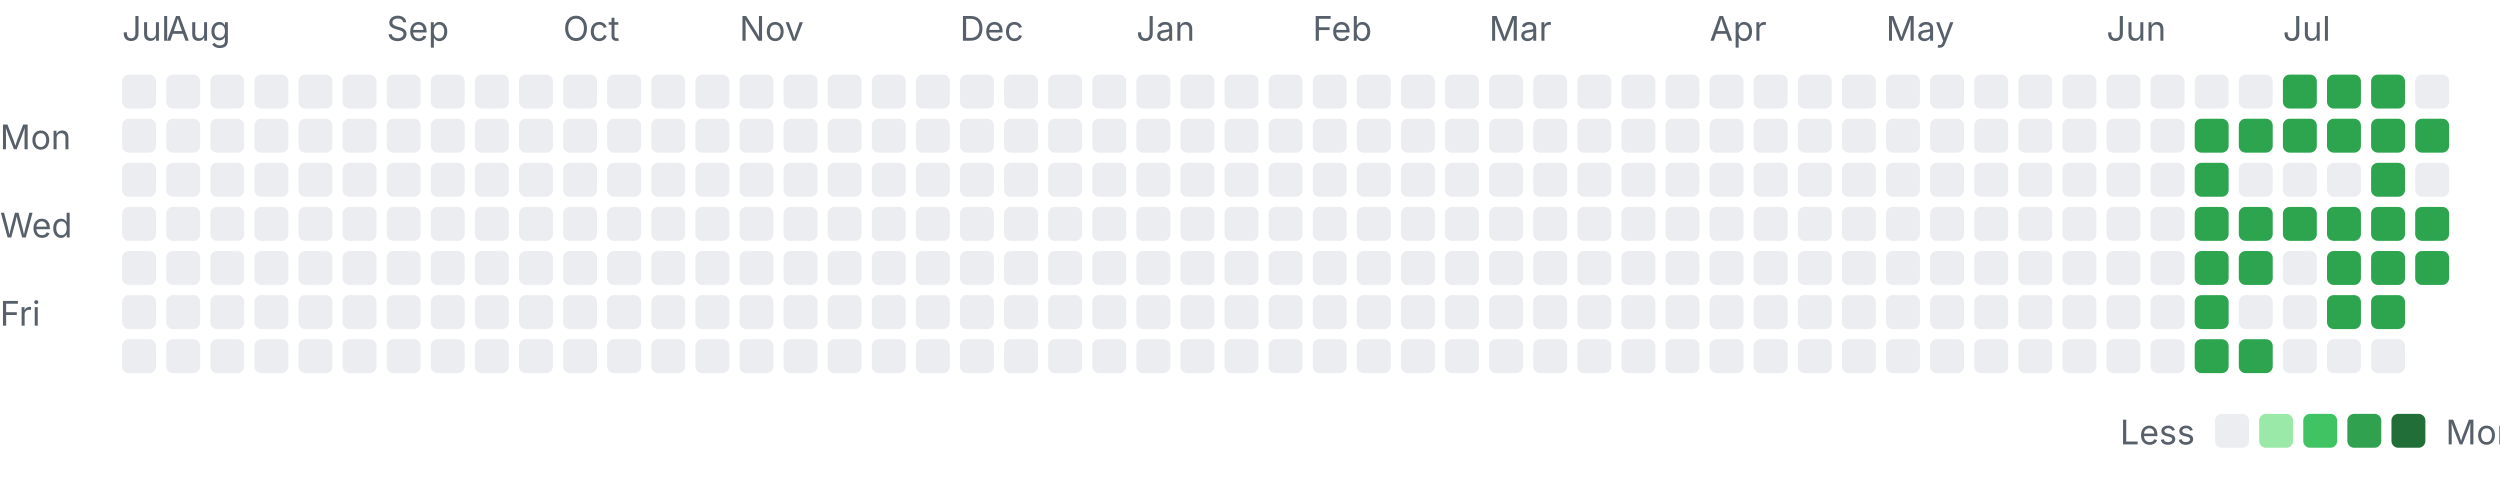
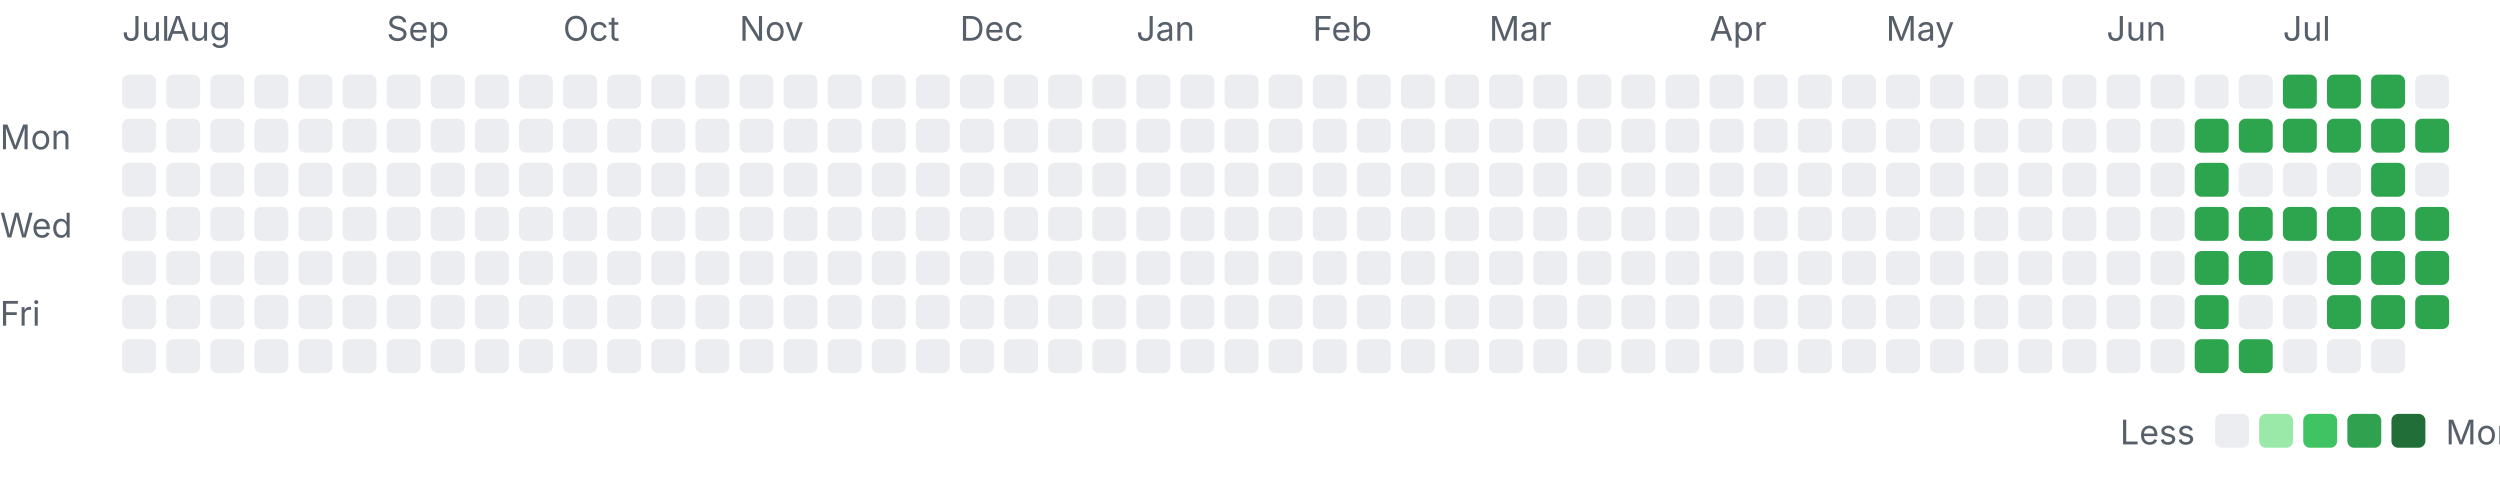
<svg xmlns="http://www.w3.org/2000/svg" viewBox="0 0 737 143" width="737" height="143" role="img" aria-label="Repository activity heatmap">
  <text x="36" y="12" font-size="10" fill="#57606a" font-family="-apple-system,BlinkMacSystemFont,Segoe UI,sans-serif">Jul</text>
  <text x="49" y="12" font-size="10" fill="#57606a" font-family="-apple-system,BlinkMacSystemFont,Segoe UI,sans-serif">Aug</text>
  <text x="114" y="12" font-size="10" fill="#57606a" font-family="-apple-system,BlinkMacSystemFont,Segoe UI,sans-serif">Sep</text>
  <text x="166" y="12" font-size="10" fill="#57606a" font-family="-apple-system,BlinkMacSystemFont,Segoe UI,sans-serif">Oct</text>
  <text x="218" y="12" font-size="10" fill="#57606a" font-family="-apple-system,BlinkMacSystemFont,Segoe UI,sans-serif">Nov</text>
  <text x="283" y="12" font-size="10" fill="#57606a" font-family="-apple-system,BlinkMacSystemFont,Segoe UI,sans-serif">Dec</text>
  <text x="335" y="12" font-size="10" fill="#57606a" font-family="-apple-system,BlinkMacSystemFont,Segoe UI,sans-serif">Jan</text>
  <text x="387" y="12" font-size="10" fill="#57606a" font-family="-apple-system,BlinkMacSystemFont,Segoe UI,sans-serif">Feb</text>
  <text x="439" y="12" font-size="10" fill="#57606a" font-family="-apple-system,BlinkMacSystemFont,Segoe UI,sans-serif">Mar</text>
  <text x="504" y="12" font-size="10" fill="#57606a" font-family="-apple-system,BlinkMacSystemFont,Segoe UI,sans-serif">Apr</text>
  <text x="556" y="12" font-size="10" fill="#57606a" font-family="-apple-system,BlinkMacSystemFont,Segoe UI,sans-serif">May</text>
  <text x="621" y="12" font-size="10" fill="#57606a" font-family="-apple-system,BlinkMacSystemFont,Segoe UI,sans-serif">Jun</text>
  <text x="673" y="12" font-size="10" fill="#57606a" font-family="-apple-system,BlinkMacSystemFont,Segoe UI,sans-serif">Jul</text>
  <text x="0" y="44" font-size="10" fill="#57606a" font-family="-apple-system,BlinkMacSystemFont,Segoe UI,sans-serif">Mon</text>
  <text x="0" y="70" font-size="10" fill="#57606a" font-family="-apple-system,BlinkMacSystemFont,Segoe UI,sans-serif">Wed</text>
  <text x="0" y="96" font-size="10" fill="#57606a" font-family="-apple-system,BlinkMacSystemFont,Segoe UI,sans-serif">Fri</text>
  <text x="625" y="131" font-size="10" fill="#57606a" font-family="-apple-system,BlinkMacSystemFont,Segoe UI,sans-serif">Less</text>
  <rect x="653" y="122" width="10" height="10" rx="2" fill="#ebedf0" />
  <rect x="666" y="122" width="10" height="10" rx="2" fill="#9be9a8" />
  <rect x="679" y="122" width="10" height="10" rx="2" fill="#40c463" />
  <rect x="692" y="122" width="10" height="10" rx="2" fill="#30a14e" />
  <rect x="705" y="122" width="10" height="10" rx="2" fill="#216e39" />
  <text x="721" y="131" font-size="10" fill="#57606a" font-family="-apple-system,BlinkMacSystemFont,Segoe UI,sans-serif">More</text>
  <rect x="36" y="22" width="10" height="10" rx="2" fill="#ebedf0" />
  <rect x="36" y="35" width="10" height="10" rx="2" fill="#ebedf0" />
  <rect x="36" y="48" width="10" height="10" rx="2" fill="#ebedf0" />
  <rect x="36" y="61" width="10" height="10" rx="2" fill="#ebedf0" />
  <rect x="36" y="74" width="10" height="10" rx="2" fill="#ebedf0" />
  <rect x="36" y="87" width="10" height="10" rx="2" fill="#ebedf0" />
  <rect x="36" y="100" width="10" height="10" rx="2" fill="#ebedf0" />
  <rect x="49" y="22" width="10" height="10" rx="2" fill="#ebedf0" />
  <rect x="49" y="35" width="10" height="10" rx="2" fill="#ebedf0" />
  <rect x="49" y="48" width="10" height="10" rx="2" fill="#ebedf0" />
  <rect x="49" y="61" width="10" height="10" rx="2" fill="#ebedf0" />
  <rect x="49" y="74" width="10" height="10" rx="2" fill="#ebedf0" />
  <rect x="49" y="87" width="10" height="10" rx="2" fill="#ebedf0" />
  <rect x="49" y="100" width="10" height="10" rx="2" fill="#ebedf0" />
  <rect x="62" y="22" width="10" height="10" rx="2" fill="#ebedf0" />
  <rect x="62" y="35" width="10" height="10" rx="2" fill="#ebedf0" />
  <rect x="62" y="48" width="10" height="10" rx="2" fill="#ebedf0" />
  <rect x="62" y="61" width="10" height="10" rx="2" fill="#ebedf0" />
  <rect x="62" y="74" width="10" height="10" rx="2" fill="#ebedf0" />
  <rect x="62" y="87" width="10" height="10" rx="2" fill="#ebedf0" />
  <rect x="62" y="100" width="10" height="10" rx="2" fill="#ebedf0" />
  <rect x="75" y="22" width="10" height="10" rx="2" fill="#ebedf0" />
  <rect x="75" y="35" width="10" height="10" rx="2" fill="#ebedf0" />
  <rect x="75" y="48" width="10" height="10" rx="2" fill="#ebedf0" />
  <rect x="75" y="61" width="10" height="10" rx="2" fill="#ebedf0" />
  <rect x="75" y="74" width="10" height="10" rx="2" fill="#ebedf0" />
  <rect x="75" y="87" width="10" height="10" rx="2" fill="#ebedf0" />
  <rect x="75" y="100" width="10" height="10" rx="2" fill="#ebedf0" />
  <rect x="88" y="22" width="10" height="10" rx="2" fill="#ebedf0" />
  <rect x="88" y="35" width="10" height="10" rx="2" fill="#ebedf0" />
  <rect x="88" y="48" width="10" height="10" rx="2" fill="#ebedf0" />
  <rect x="88" y="61" width="10" height="10" rx="2" fill="#ebedf0" />
  <rect x="88" y="74" width="10" height="10" rx="2" fill="#ebedf0" />
  <rect x="88" y="87" width="10" height="10" rx="2" fill="#ebedf0" />
  <rect x="88" y="100" width="10" height="10" rx="2" fill="#ebedf0" />
  <rect x="101" y="22" width="10" height="10" rx="2" fill="#ebedf0" />
  <rect x="101" y="35" width="10" height="10" rx="2" fill="#ebedf0" />
  <rect x="101" y="48" width="10" height="10" rx="2" fill="#ebedf0" />
  <rect x="101" y="61" width="10" height="10" rx="2" fill="#ebedf0" />
  <rect x="101" y="74" width="10" height="10" rx="2" fill="#ebedf0" />
  <rect x="101" y="87" width="10" height="10" rx="2" fill="#ebedf0" />
  <rect x="101" y="100" width="10" height="10" rx="2" fill="#ebedf0" />
  <rect x="114" y="22" width="10" height="10" rx="2" fill="#ebedf0" />
  <rect x="114" y="35" width="10" height="10" rx="2" fill="#ebedf0" />
  <rect x="114" y="48" width="10" height="10" rx="2" fill="#ebedf0" />
  <rect x="114" y="61" width="10" height="10" rx="2" fill="#ebedf0" />
  <rect x="114" y="74" width="10" height="10" rx="2" fill="#ebedf0" />
  <rect x="114" y="87" width="10" height="10" rx="2" fill="#ebedf0" />
  <rect x="114" y="100" width="10" height="10" rx="2" fill="#ebedf0" />
  <rect x="127" y="22" width="10" height="10" rx="2" fill="#ebedf0" />
  <rect x="127" y="35" width="10" height="10" rx="2" fill="#ebedf0" />
  <rect x="127" y="48" width="10" height="10" rx="2" fill="#ebedf0" />
  <rect x="127" y="61" width="10" height="10" rx="2" fill="#ebedf0" />
  <rect x="127" y="74" width="10" height="10" rx="2" fill="#ebedf0" />
  <rect x="127" y="87" width="10" height="10" rx="2" fill="#ebedf0" />
  <rect x="127" y="100" width="10" height="10" rx="2" fill="#ebedf0" />
  <rect x="140" y="22" width="10" height="10" rx="2" fill="#ebedf0" />
  <rect x="140" y="35" width="10" height="10" rx="2" fill="#ebedf0" />
  <rect x="140" y="48" width="10" height="10" rx="2" fill="#ebedf0" />
  <rect x="140" y="61" width="10" height="10" rx="2" fill="#ebedf0" />
  <rect x="140" y="74" width="10" height="10" rx="2" fill="#ebedf0" />
  <rect x="140" y="87" width="10" height="10" rx="2" fill="#ebedf0" />
  <rect x="140" y="100" width="10" height="10" rx="2" fill="#ebedf0" />
  <rect x="153" y="22" width="10" height="10" rx="2" fill="#ebedf0" />
  <rect x="153" y="35" width="10" height="10" rx="2" fill="#ebedf0" />
  <rect x="153" y="48" width="10" height="10" rx="2" fill="#ebedf0" />
  <rect x="153" y="61" width="10" height="10" rx="2" fill="#ebedf0" />
  <rect x="153" y="74" width="10" height="10" rx="2" fill="#ebedf0" />
  <rect x="153" y="87" width="10" height="10" rx="2" fill="#ebedf0" />
  <rect x="153" y="100" width="10" height="10" rx="2" fill="#ebedf0" />
  <rect x="166" y="22" width="10" height="10" rx="2" fill="#ebedf0" />
  <rect x="166" y="35" width="10" height="10" rx="2" fill="#ebedf0" />
  <rect x="166" y="48" width="10" height="10" rx="2" fill="#ebedf0" />
  <rect x="166" y="61" width="10" height="10" rx="2" fill="#ebedf0" />
  <rect x="166" y="74" width="10" height="10" rx="2" fill="#ebedf0" />
  <rect x="166" y="87" width="10" height="10" rx="2" fill="#ebedf0" />
  <rect x="166" y="100" width="10" height="10" rx="2" fill="#ebedf0" />
  <rect x="179" y="22" width="10" height="10" rx="2" fill="#ebedf0" />
  <rect x="179" y="35" width="10" height="10" rx="2" fill="#ebedf0" />
  <rect x="179" y="48" width="10" height="10" rx="2" fill="#ebedf0" />
  <rect x="179" y="61" width="10" height="10" rx="2" fill="#ebedf0" />
  <rect x="179" y="74" width="10" height="10" rx="2" fill="#ebedf0" />
  <rect x="179" y="87" width="10" height="10" rx="2" fill="#ebedf0" />
  <rect x="179" y="100" width="10" height="10" rx="2" fill="#ebedf0" />
  <rect x="192" y="22" width="10" height="10" rx="2" fill="#ebedf0" />
  <rect x="192" y="35" width="10" height="10" rx="2" fill="#ebedf0" />
  <rect x="192" y="48" width="10" height="10" rx="2" fill="#ebedf0" />
  <rect x="192" y="61" width="10" height="10" rx="2" fill="#ebedf0" />
  <rect x="192" y="74" width="10" height="10" rx="2" fill="#ebedf0" />
  <rect x="192" y="87" width="10" height="10" rx="2" fill="#ebedf0" />
  <rect x="192" y="100" width="10" height="10" rx="2" fill="#ebedf0" />
  <rect x="205" y="22" width="10" height="10" rx="2" fill="#ebedf0" />
  <rect x="205" y="35" width="10" height="10" rx="2" fill="#ebedf0" />
  <rect x="205" y="48" width="10" height="10" rx="2" fill="#ebedf0" />
  <rect x="205" y="61" width="10" height="10" rx="2" fill="#ebedf0" />
  <rect x="205" y="74" width="10" height="10" rx="2" fill="#ebedf0" />
  <rect x="205" y="87" width="10" height="10" rx="2" fill="#ebedf0" />
  <rect x="205" y="100" width="10" height="10" rx="2" fill="#ebedf0" />
  <rect x="218" y="22" width="10" height="10" rx="2" fill="#ebedf0" />
  <rect x="218" y="35" width="10" height="10" rx="2" fill="#ebedf0" />
  <rect x="218" y="48" width="10" height="10" rx="2" fill="#ebedf0" />
  <rect x="218" y="61" width="10" height="10" rx="2" fill="#ebedf0" />
  <rect x="218" y="74" width="10" height="10" rx="2" fill="#ebedf0" />
  <rect x="218" y="87" width="10" height="10" rx="2" fill="#ebedf0" />
  <rect x="218" y="100" width="10" height="10" rx="2" fill="#ebedf0" />
  <rect x="231" y="22" width="10" height="10" rx="2" fill="#ebedf0" />
  <rect x="231" y="35" width="10" height="10" rx="2" fill="#ebedf0" />
  <rect x="231" y="48" width="10" height="10" rx="2" fill="#ebedf0" />
  <rect x="231" y="61" width="10" height="10" rx="2" fill="#ebedf0" />
  <rect x="231" y="74" width="10" height="10" rx="2" fill="#ebedf0" />
  <rect x="231" y="87" width="10" height="10" rx="2" fill="#ebedf0" />
  <rect x="231" y="100" width="10" height="10" rx="2" fill="#ebedf0" />
  <rect x="244" y="22" width="10" height="10" rx="2" fill="#ebedf0" />
  <rect x="244" y="35" width="10" height="10" rx="2" fill="#ebedf0" />
  <rect x="244" y="48" width="10" height="10" rx="2" fill="#ebedf0" />
  <rect x="244" y="61" width="10" height="10" rx="2" fill="#ebedf0" />
  <rect x="244" y="74" width="10" height="10" rx="2" fill="#ebedf0" />
  <rect x="244" y="87" width="10" height="10" rx="2" fill="#ebedf0" />
  <rect x="244" y="100" width="10" height="10" rx="2" fill="#ebedf0" />
  <rect x="257" y="22" width="10" height="10" rx="2" fill="#ebedf0" />
  <rect x="257" y="35" width="10" height="10" rx="2" fill="#ebedf0" />
  <rect x="257" y="48" width="10" height="10" rx="2" fill="#ebedf0" />
  <rect x="257" y="61" width="10" height="10" rx="2" fill="#ebedf0" />
  <rect x="257" y="74" width="10" height="10" rx="2" fill="#ebedf0" />
  <rect x="257" y="87" width="10" height="10" rx="2" fill="#ebedf0" />
  <rect x="257" y="100" width="10" height="10" rx="2" fill="#ebedf0" />
  <rect x="270" y="22" width="10" height="10" rx="2" fill="#ebedf0" />
  <rect x="270" y="35" width="10" height="10" rx="2" fill="#ebedf0" />
  <rect x="270" y="48" width="10" height="10" rx="2" fill="#ebedf0" />
  <rect x="270" y="61" width="10" height="10" rx="2" fill="#ebedf0" />
  <rect x="270" y="74" width="10" height="10" rx="2" fill="#ebedf0" />
  <rect x="270" y="87" width="10" height="10" rx="2" fill="#ebedf0" />
  <rect x="270" y="100" width="10" height="10" rx="2" fill="#ebedf0" />
  <rect x="283" y="22" width="10" height="10" rx="2" fill="#ebedf0" />
  <rect x="283" y="35" width="10" height="10" rx="2" fill="#ebedf0" />
  <rect x="283" y="48" width="10" height="10" rx="2" fill="#ebedf0" />
  <rect x="283" y="61" width="10" height="10" rx="2" fill="#ebedf0" />
  <rect x="283" y="74" width="10" height="10" rx="2" fill="#ebedf0" />
  <rect x="283" y="87" width="10" height="10" rx="2" fill="#ebedf0" />
  <rect x="283" y="100" width="10" height="10" rx="2" fill="#ebedf0" />
  <rect x="296" y="22" width="10" height="10" rx="2" fill="#ebedf0" />
  <rect x="296" y="35" width="10" height="10" rx="2" fill="#ebedf0" />
  <rect x="296" y="48" width="10" height="10" rx="2" fill="#ebedf0" />
  <rect x="296" y="61" width="10" height="10" rx="2" fill="#ebedf0" />
  <rect x="296" y="74" width="10" height="10" rx="2" fill="#ebedf0" />
  <rect x="296" y="87" width="10" height="10" rx="2" fill="#ebedf0" />
  <rect x="296" y="100" width="10" height="10" rx="2" fill="#ebedf0" />
  <rect x="309" y="22" width="10" height="10" rx="2" fill="#ebedf0" />
  <rect x="309" y="35" width="10" height="10" rx="2" fill="#ebedf0" />
  <rect x="309" y="48" width="10" height="10" rx="2" fill="#ebedf0" />
  <rect x="309" y="61" width="10" height="10" rx="2" fill="#ebedf0" />
  <rect x="309" y="74" width="10" height="10" rx="2" fill="#ebedf0" />
  <rect x="309" y="87" width="10" height="10" rx="2" fill="#ebedf0" />
  <rect x="309" y="100" width="10" height="10" rx="2" fill="#ebedf0" />
  <rect x="322" y="22" width="10" height="10" rx="2" fill="#ebedf0" />
  <rect x="322" y="35" width="10" height="10" rx="2" fill="#ebedf0" />
  <rect x="322" y="48" width="10" height="10" rx="2" fill="#ebedf0" />
  <rect x="322" y="61" width="10" height="10" rx="2" fill="#ebedf0" />
  <rect x="322" y="74" width="10" height="10" rx="2" fill="#ebedf0" />
  <rect x="322" y="87" width="10" height="10" rx="2" fill="#ebedf0" />
  <rect x="322" y="100" width="10" height="10" rx="2" fill="#ebedf0" />
  <rect x="335" y="22" width="10" height="10" rx="2" fill="#ebedf0" />
  <rect x="335" y="35" width="10" height="10" rx="2" fill="#ebedf0" />
  <rect x="335" y="48" width="10" height="10" rx="2" fill="#ebedf0" />
  <rect x="335" y="61" width="10" height="10" rx="2" fill="#ebedf0" />
  <rect x="335" y="74" width="10" height="10" rx="2" fill="#ebedf0" />
  <rect x="335" y="87" width="10" height="10" rx="2" fill="#ebedf0" />
  <rect x="335" y="100" width="10" height="10" rx="2" fill="#ebedf0" />
  <rect x="348" y="22" width="10" height="10" rx="2" fill="#ebedf0" />
  <rect x="348" y="35" width="10" height="10" rx="2" fill="#ebedf0" />
  <rect x="348" y="48" width="10" height="10" rx="2" fill="#ebedf0" />
  <rect x="348" y="61" width="10" height="10" rx="2" fill="#ebedf0" />
  <rect x="348" y="74" width="10" height="10" rx="2" fill="#ebedf0" />
  <rect x="348" y="87" width="10" height="10" rx="2" fill="#ebedf0" />
  <rect x="348" y="100" width="10" height="10" rx="2" fill="#ebedf0" />
  <rect x="361" y="22" width="10" height="10" rx="2" fill="#ebedf0" />
  <rect x="361" y="35" width="10" height="10" rx="2" fill="#ebedf0" />
  <rect x="361" y="48" width="10" height="10" rx="2" fill="#ebedf0" />
  <rect x="361" y="61" width="10" height="10" rx="2" fill="#ebedf0" />
  <rect x="361" y="74" width="10" height="10" rx="2" fill="#ebedf0" />
  <rect x="361" y="87" width="10" height="10" rx="2" fill="#ebedf0" />
  <rect x="361" y="100" width="10" height="10" rx="2" fill="#ebedf0" />
  <rect x="374" y="22" width="10" height="10" rx="2" fill="#ebedf0" />
  <rect x="374" y="35" width="10" height="10" rx="2" fill="#ebedf0" />
  <rect x="374" y="48" width="10" height="10" rx="2" fill="#ebedf0" />
  <rect x="374" y="61" width="10" height="10" rx="2" fill="#ebedf0" />
  <rect x="374" y="74" width="10" height="10" rx="2" fill="#ebedf0" />
  <rect x="374" y="87" width="10" height="10" rx="2" fill="#ebedf0" />
  <rect x="374" y="100" width="10" height="10" rx="2" fill="#ebedf0" />
  <rect x="387" y="22" width="10" height="10" rx="2" fill="#ebedf0" />
  <rect x="387" y="35" width="10" height="10" rx="2" fill="#ebedf0" />
  <rect x="387" y="48" width="10" height="10" rx="2" fill="#ebedf0" />
  <rect x="387" y="61" width="10" height="10" rx="2" fill="#ebedf0" />
  <rect x="387" y="74" width="10" height="10" rx="2" fill="#ebedf0" />
  <rect x="387" y="87" width="10" height="10" rx="2" fill="#ebedf0" />
  <rect x="387" y="100" width="10" height="10" rx="2" fill="#ebedf0" />
  <rect x="400" y="22" width="10" height="10" rx="2" fill="#ebedf0" />
  <rect x="400" y="35" width="10" height="10" rx="2" fill="#ebedf0" />
  <rect x="400" y="48" width="10" height="10" rx="2" fill="#ebedf0" />
  <rect x="400" y="61" width="10" height="10" rx="2" fill="#ebedf0" />
  <rect x="400" y="74" width="10" height="10" rx="2" fill="#ebedf0" />
  <rect x="400" y="87" width="10" height="10" rx="2" fill="#ebedf0" />
  <rect x="400" y="100" width="10" height="10" rx="2" fill="#ebedf0" />
  <rect x="413" y="22" width="10" height="10" rx="2" fill="#ebedf0" />
  <rect x="413" y="35" width="10" height="10" rx="2" fill="#ebedf0" />
  <rect x="413" y="48" width="10" height="10" rx="2" fill="#ebedf0" />
  <rect x="413" y="61" width="10" height="10" rx="2" fill="#ebedf0" />
  <rect x="413" y="74" width="10" height="10" rx="2" fill="#ebedf0" />
  <rect x="413" y="87" width="10" height="10" rx="2" fill="#ebedf0" />
  <rect x="413" y="100" width="10" height="10" rx="2" fill="#ebedf0" />
  <rect x="426" y="22" width="10" height="10" rx="2" fill="#ebedf0" />
  <rect x="426" y="35" width="10" height="10" rx="2" fill="#ebedf0" />
  <rect x="426" y="48" width="10" height="10" rx="2" fill="#ebedf0" />
  <rect x="426" y="61" width="10" height="10" rx="2" fill="#ebedf0" />
  <rect x="426" y="74" width="10" height="10" rx="2" fill="#ebedf0" />
  <rect x="426" y="87" width="10" height="10" rx="2" fill="#ebedf0" />
  <rect x="426" y="100" width="10" height="10" rx="2" fill="#ebedf0" />
  <rect x="439" y="22" width="10" height="10" rx="2" fill="#ebedf0" />
  <rect x="439" y="35" width="10" height="10" rx="2" fill="#ebedf0" />
  <rect x="439" y="48" width="10" height="10" rx="2" fill="#ebedf0" />
  <rect x="439" y="61" width="10" height="10" rx="2" fill="#ebedf0" />
  <rect x="439" y="74" width="10" height="10" rx="2" fill="#ebedf0" />
  <rect x="439" y="87" width="10" height="10" rx="2" fill="#ebedf0" />
  <rect x="439" y="100" width="10" height="10" rx="2" fill="#ebedf0" />
  <rect x="452" y="22" width="10" height="10" rx="2" fill="#ebedf0" />
  <rect x="452" y="35" width="10" height="10" rx="2" fill="#ebedf0" />
  <rect x="452" y="48" width="10" height="10" rx="2" fill="#ebedf0" />
  <rect x="452" y="61" width="10" height="10" rx="2" fill="#ebedf0" />
  <rect x="452" y="74" width="10" height="10" rx="2" fill="#ebedf0" />
  <rect x="452" y="87" width="10" height="10" rx="2" fill="#ebedf0" />
  <rect x="452" y="100" width="10" height="10" rx="2" fill="#ebedf0" />
  <rect x="465" y="22" width="10" height="10" rx="2" fill="#ebedf0" />
  <rect x="465" y="35" width="10" height="10" rx="2" fill="#ebedf0" />
  <rect x="465" y="48" width="10" height="10" rx="2" fill="#ebedf0" />
  <rect x="465" y="61" width="10" height="10" rx="2" fill="#ebedf0" />
  <rect x="465" y="74" width="10" height="10" rx="2" fill="#ebedf0" />
  <rect x="465" y="87" width="10" height="10" rx="2" fill="#ebedf0" />
  <rect x="465" y="100" width="10" height="10" rx="2" fill="#ebedf0" />
  <rect x="478" y="22" width="10" height="10" rx="2" fill="#ebedf0" />
  <rect x="478" y="35" width="10" height="10" rx="2" fill="#ebedf0" />
  <rect x="478" y="48" width="10" height="10" rx="2" fill="#ebedf0" />
  <rect x="478" y="61" width="10" height="10" rx="2" fill="#ebedf0" />
  <rect x="478" y="74" width="10" height="10" rx="2" fill="#ebedf0" />
  <rect x="478" y="87" width="10" height="10" rx="2" fill="#ebedf0" />
  <rect x="478" y="100" width="10" height="10" rx="2" fill="#ebedf0" />
  <rect x="491" y="22" width="10" height="10" rx="2" fill="#ebedf0" />
  <rect x="491" y="35" width="10" height="10" rx="2" fill="#ebedf0" />
  <rect x="491" y="48" width="10" height="10" rx="2" fill="#ebedf0" />
  <rect x="491" y="61" width="10" height="10" rx="2" fill="#ebedf0" />
  <rect x="491" y="74" width="10" height="10" rx="2" fill="#ebedf0" />
  <rect x="491" y="87" width="10" height="10" rx="2" fill="#ebedf0" />
  <rect x="491" y="100" width="10" height="10" rx="2" fill="#ebedf0" />
  <rect x="504" y="22" width="10" height="10" rx="2" fill="#ebedf0" />
  <rect x="504" y="35" width="10" height="10" rx="2" fill="#ebedf0" />
  <rect x="504" y="48" width="10" height="10" rx="2" fill="#ebedf0" />
  <rect x="504" y="61" width="10" height="10" rx="2" fill="#ebedf0" />
  <rect x="504" y="74" width="10" height="10" rx="2" fill="#ebedf0" />
  <rect x="504" y="87" width="10" height="10" rx="2" fill="#ebedf0" />
  <rect x="504" y="100" width="10" height="10" rx="2" fill="#ebedf0" />
  <rect x="517" y="22" width="10" height="10" rx="2" fill="#ebedf0" />
  <rect x="517" y="35" width="10" height="10" rx="2" fill="#ebedf0" />
  <rect x="517" y="48" width="10" height="10" rx="2" fill="#ebedf0" />
  <rect x="517" y="61" width="10" height="10" rx="2" fill="#ebedf0" />
  <rect x="517" y="74" width="10" height="10" rx="2" fill="#ebedf0" />
  <rect x="517" y="87" width="10" height="10" rx="2" fill="#ebedf0" />
  <rect x="517" y="100" width="10" height="10" rx="2" fill="#ebedf0" />
  <rect x="530" y="22" width="10" height="10" rx="2" fill="#ebedf0" />
  <rect x="530" y="35" width="10" height="10" rx="2" fill="#ebedf0" />
  <rect x="530" y="48" width="10" height="10" rx="2" fill="#ebedf0" />
  <rect x="530" y="61" width="10" height="10" rx="2" fill="#ebedf0" />
  <rect x="530" y="74" width="10" height="10" rx="2" fill="#ebedf0" />
  <rect x="530" y="87" width="10" height="10" rx="2" fill="#ebedf0" />
  <rect x="530" y="100" width="10" height="10" rx="2" fill="#ebedf0" />
  <rect x="543" y="22" width="10" height="10" rx="2" fill="#ebedf0" />
  <rect x="543" y="35" width="10" height="10" rx="2" fill="#ebedf0" />
  <rect x="543" y="48" width="10" height="10" rx="2" fill="#ebedf0" />
  <rect x="543" y="61" width="10" height="10" rx="2" fill="#ebedf0" />
  <rect x="543" y="74" width="10" height="10" rx="2" fill="#ebedf0" />
  <rect x="543" y="87" width="10" height="10" rx="2" fill="#ebedf0" />
  <rect x="543" y="100" width="10" height="10" rx="2" fill="#ebedf0" />
  <rect x="556" y="22" width="10" height="10" rx="2" fill="#ebedf0" />
  <rect x="556" y="35" width="10" height="10" rx="2" fill="#ebedf0" />
  <rect x="556" y="48" width="10" height="10" rx="2" fill="#ebedf0" />
  <rect x="556" y="61" width="10" height="10" rx="2" fill="#ebedf0" />
  <rect x="556" y="74" width="10" height="10" rx="2" fill="#ebedf0" />
  <rect x="556" y="87" width="10" height="10" rx="2" fill="#ebedf0" />
  <rect x="556" y="100" width="10" height="10" rx="2" fill="#ebedf0" />
  <rect x="569" y="22" width="10" height="10" rx="2" fill="#ebedf0" />
  <rect x="569" y="35" width="10" height="10" rx="2" fill="#ebedf0" />
  <rect x="569" y="48" width="10" height="10" rx="2" fill="#ebedf0" />
  <rect x="569" y="61" width="10" height="10" rx="2" fill="#ebedf0" />
  <rect x="569" y="74" width="10" height="10" rx="2" fill="#ebedf0" />
  <rect x="569" y="87" width="10" height="10" rx="2" fill="#ebedf0" />
  <rect x="569" y="100" width="10" height="10" rx="2" fill="#ebedf0" />
  <rect x="582" y="22" width="10" height="10" rx="2" fill="#ebedf0" />
  <rect x="582" y="35" width="10" height="10" rx="2" fill="#ebedf0" />
  <rect x="582" y="48" width="10" height="10" rx="2" fill="#ebedf0" />
  <rect x="582" y="61" width="10" height="10" rx="2" fill="#ebedf0" />
  <rect x="582" y="74" width="10" height="10" rx="2" fill="#ebedf0" />
  <rect x="582" y="87" width="10" height="10" rx="2" fill="#ebedf0" />
  <rect x="582" y="100" width="10" height="10" rx="2" fill="#ebedf0" />
  <rect x="595" y="22" width="10" height="10" rx="2" fill="#ebedf0" />
  <rect x="595" y="35" width="10" height="10" rx="2" fill="#ebedf0" />
  <rect x="595" y="48" width="10" height="10" rx="2" fill="#ebedf0" />
  <rect x="595" y="61" width="10" height="10" rx="2" fill="#ebedf0" />
  <rect x="595" y="74" width="10" height="10" rx="2" fill="#ebedf0" />
  <rect x="595" y="87" width="10" height="10" rx="2" fill="#ebedf0" />
  <rect x="595" y="100" width="10" height="10" rx="2" fill="#ebedf0" />
  <rect x="608" y="22" width="10" height="10" rx="2" fill="#ebedf0" />
  <rect x="608" y="35" width="10" height="10" rx="2" fill="#ebedf0" />
  <rect x="608" y="48" width="10" height="10" rx="2" fill="#ebedf0" />
  <rect x="608" y="61" width="10" height="10" rx="2" fill="#ebedf0" />
  <rect x="608" y="74" width="10" height="10" rx="2" fill="#ebedf0" />
  <rect x="608" y="87" width="10" height="10" rx="2" fill="#ebedf0" />
  <rect x="608" y="100" width="10" height="10" rx="2" fill="#ebedf0" />
  <rect x="621" y="22" width="10" height="10" rx="2" fill="#ebedf0" />
  <rect x="621" y="35" width="10" height="10" rx="2" fill="#ebedf0" />
  <rect x="621" y="48" width="10" height="10" rx="2" fill="#ebedf0" />
  <rect x="621" y="61" width="10" height="10" rx="2" fill="#ebedf0" />
  <rect x="621" y="74" width="10" height="10" rx="2" fill="#ebedf0" />
  <rect x="621" y="87" width="10" height="10" rx="2" fill="#ebedf0" />
  <rect x="621" y="100" width="10" height="10" rx="2" fill="#ebedf0" />
  <rect x="634" y="22" width="10" height="10" rx="2" fill="#ebedf0" />
  <rect x="634" y="35" width="10" height="10" rx="2" fill="#ebedf0" />
  <rect x="634" y="48" width="10" height="10" rx="2" fill="#ebedf0" />
  <rect x="634" y="61" width="10" height="10" rx="2" fill="#ebedf0" />
  <rect x="634" y="74" width="10" height="10" rx="2" fill="#ebedf0" />
  <rect x="634" y="87" width="10" height="10" rx="2" fill="#ebedf0" />
  <rect x="634" y="100" width="10" height="10" rx="2" fill="#ebedf0" />
  <rect x="647" y="22" width="10" height="10" rx="2" fill="#ebedf0" />
  <rect x="647" y="35" width="10" height="10" rx="2" fill="#2da44e" />
  <rect x="647" y="48" width="10" height="10" rx="2" fill="#2da44e" />
  <rect x="647" y="61" width="10" height="10" rx="2" fill="#2da44e" />
  <rect x="647" y="74" width="10" height="10" rx="2" fill="#2da44e" />
  <rect x="647" y="87" width="10" height="10" rx="2" fill="#2da44e" />
  <rect x="647" y="100" width="10" height="10" rx="2" fill="#2da44e" />
  <rect x="660" y="22" width="10" height="10" rx="2" fill="#ebedf0" />
  <rect x="660" y="35" width="10" height="10" rx="2" fill="#2da44e" />
  <rect x="660" y="48" width="10" height="10" rx="2" fill="#ebedf0" />
  <rect x="660" y="61" width="10" height="10" rx="2" fill="#2da44e" />
  <rect x="660" y="74" width="10" height="10" rx="2" fill="#2da44e" />
  <rect x="660" y="87" width="10" height="10" rx="2" fill="#ebedf0" />
  <rect x="660" y="100" width="10" height="10" rx="2" fill="#2da44e" />
  <rect x="673" y="22" width="10" height="10" rx="2" fill="#2da44e" />
  <rect x="673" y="35" width="10" height="10" rx="2" fill="#2da44e" />
  <rect x="673" y="48" width="10" height="10" rx="2" fill="#ebedf0" />
  <rect x="673" y="61" width="10" height="10" rx="2" fill="#2da44e" />
  <rect x="673" y="74" width="10" height="10" rx="2" fill="#ebedf0" />
  <rect x="673" y="87" width="10" height="10" rx="2" fill="#ebedf0" />
  <rect x="673" y="100" width="10" height="10" rx="2" fill="#ebedf0" />
  <rect x="686" y="22" width="10" height="10" rx="2" fill="#2da44e" />
  <rect x="686" y="35" width="10" height="10" rx="2" fill="#2da44e" />
  <rect x="686" y="48" width="10" height="10" rx="2" fill="#ebedf0" />
  <rect x="686" y="61" width="10" height="10" rx="2" fill="#2da44e" />
  <rect x="686" y="74" width="10" height="10" rx="2" fill="#2da44e" />
  <rect x="686" y="87" width="10" height="10" rx="2" fill="#2da44e" />
  <rect x="686" y="100" width="10" height="10" rx="2" fill="#ebedf0" />
  <rect x="699" y="22" width="10" height="10" rx="2" fill="#2da44e" />
  <rect x="699" y="35" width="10" height="10" rx="2" fill="#2da44e" />
  <rect x="699" y="48" width="10" height="10" rx="2" fill="#2da44e" />
  <rect x="699" y="61" width="10" height="10" rx="2" fill="#2da44e" />
  <rect x="699" y="74" width="10" height="10" rx="2" fill="#2da44e" />
  <rect x="699" y="87" width="10" height="10" rx="2" fill="#2da44e" />
  <rect x="699" y="100" width="10" height="10" rx="2" fill="#ebedf0" />
  <rect x="712" y="22" width="10" height="10" rx="2" fill="#ebedf0" />
  <rect x="712" y="35" width="10" height="10" rx="2" fill="#2da44e" />
  <rect x="712" y="48" width="10" height="10" rx="2" fill="#ebedf0" />
  <rect x="712" y="61" width="10" height="10" rx="2" fill="#2da44e" />
  <rect x="712" y="74" width="10" height="10" rx="2" fill="#2da44e" />
+   <rect x="712" y="87" width="10" height="10" rx="2" fill="#2da44e" />
</svg>
